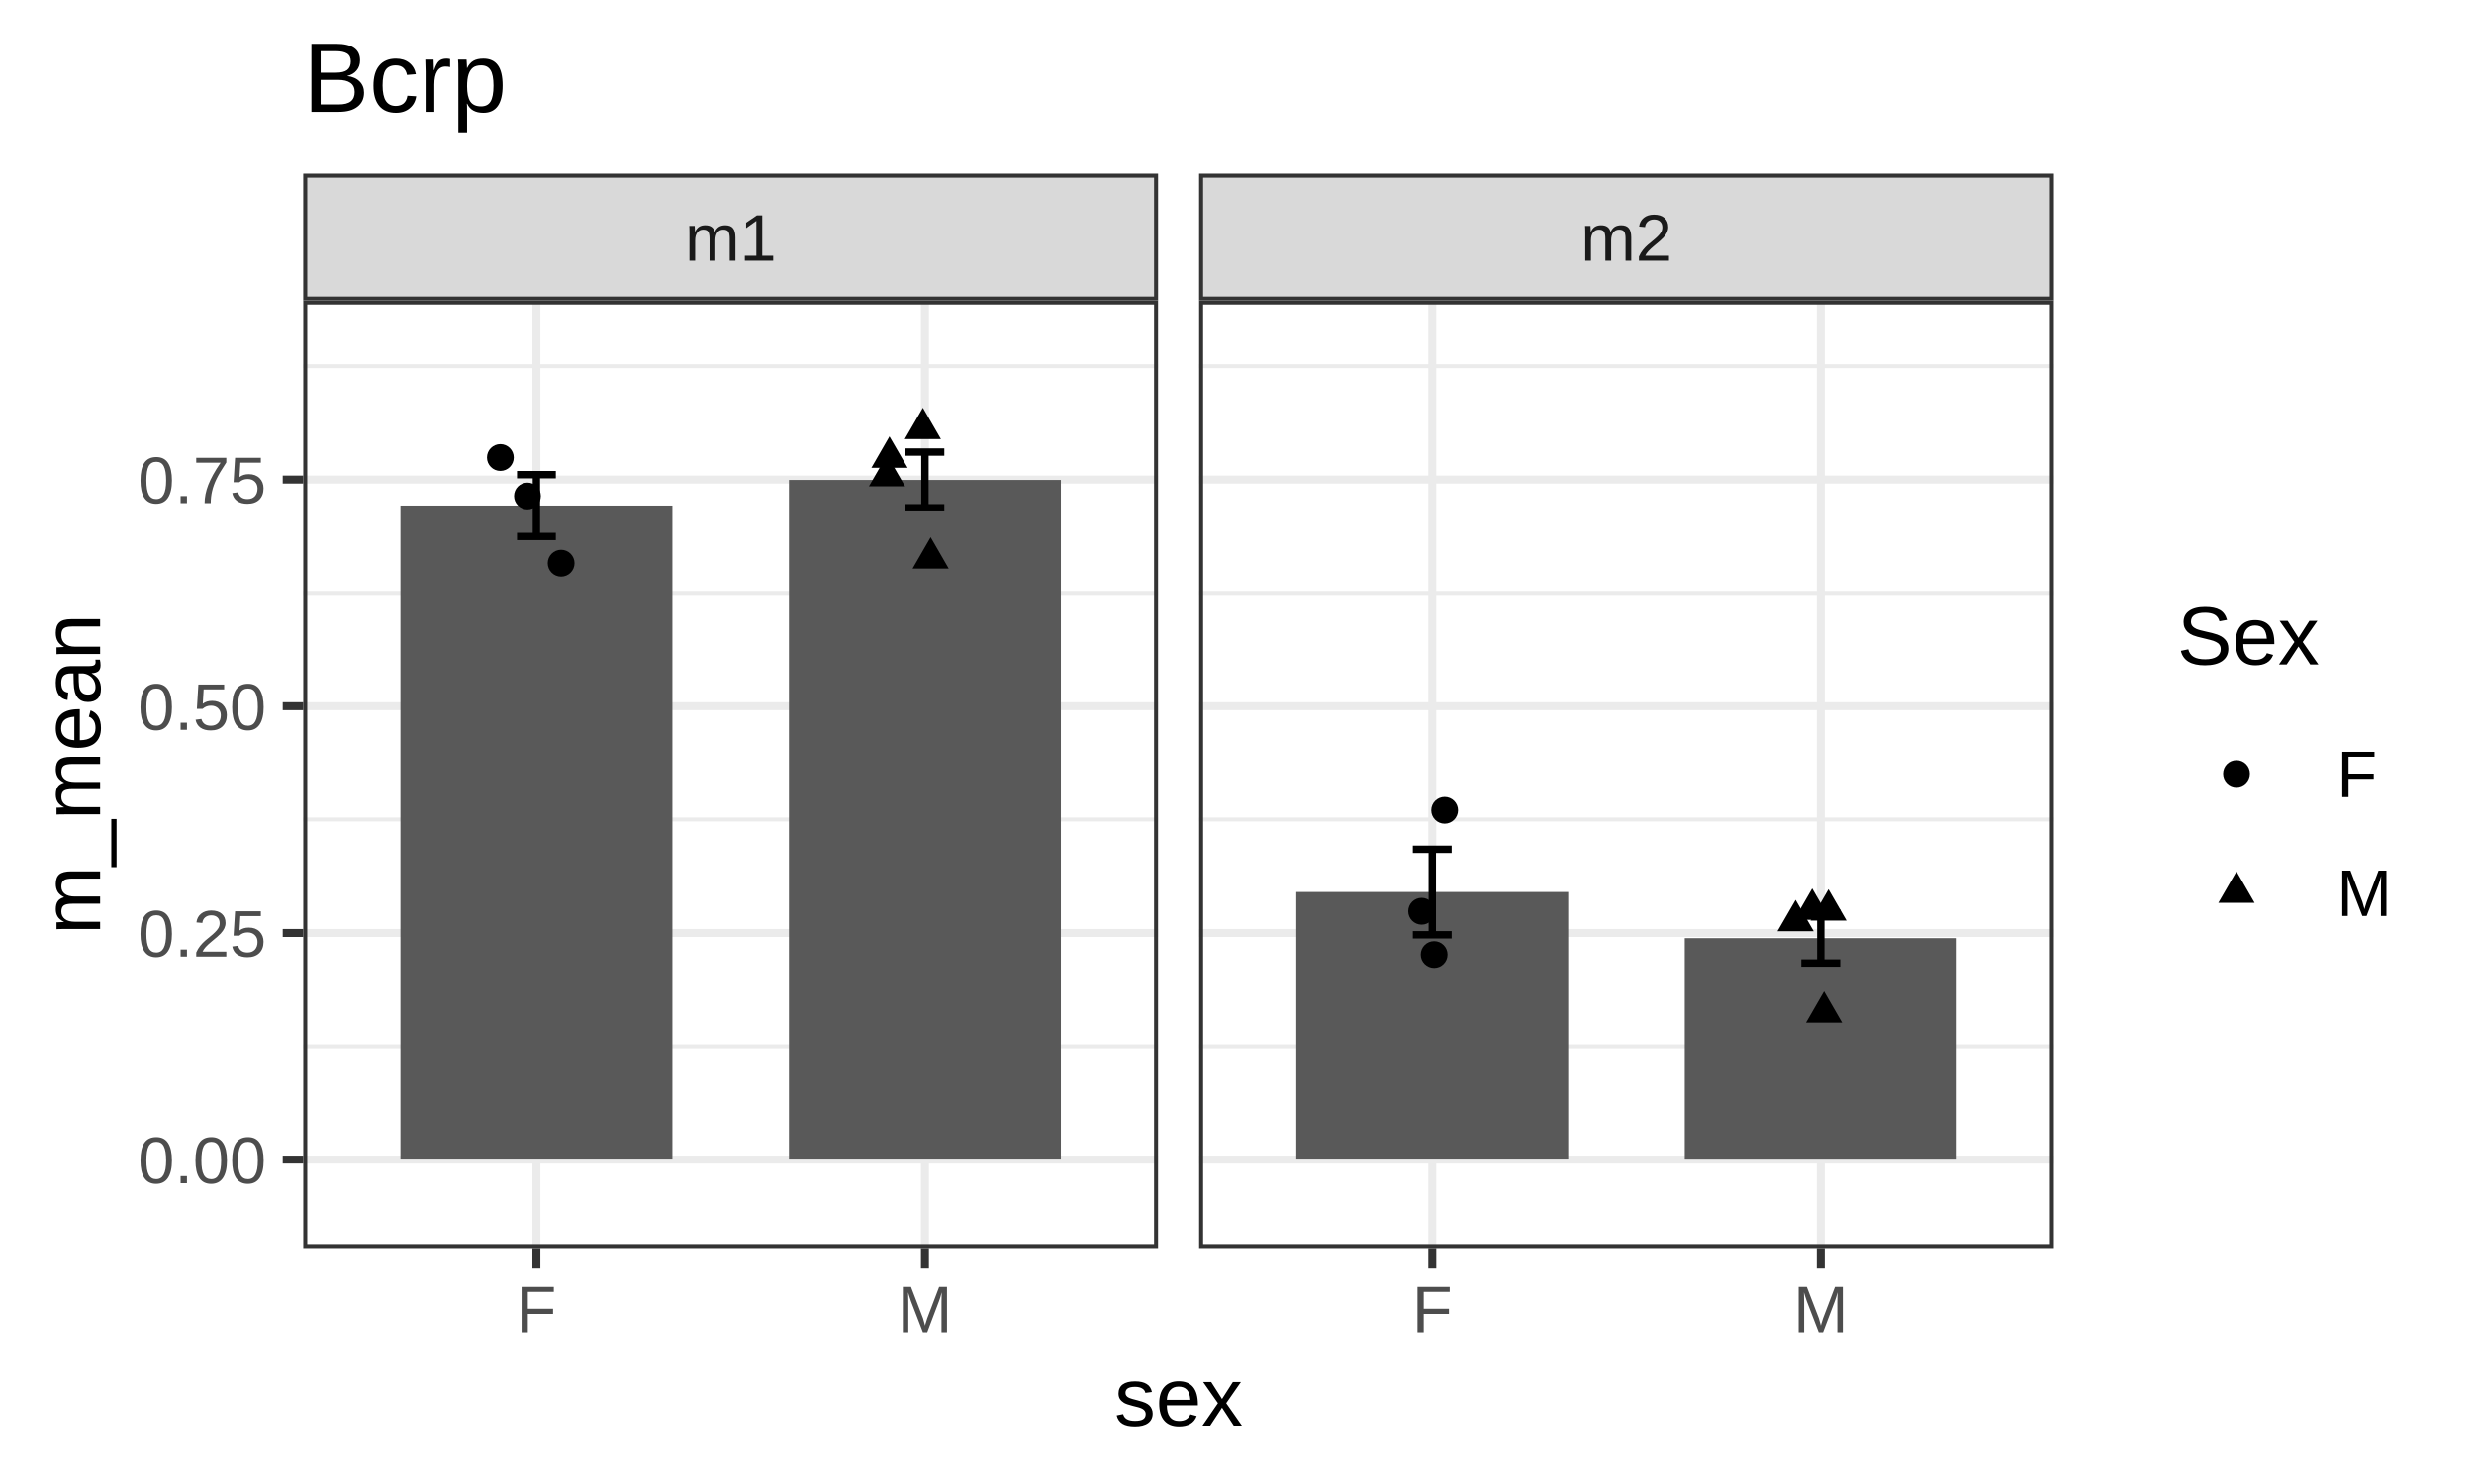
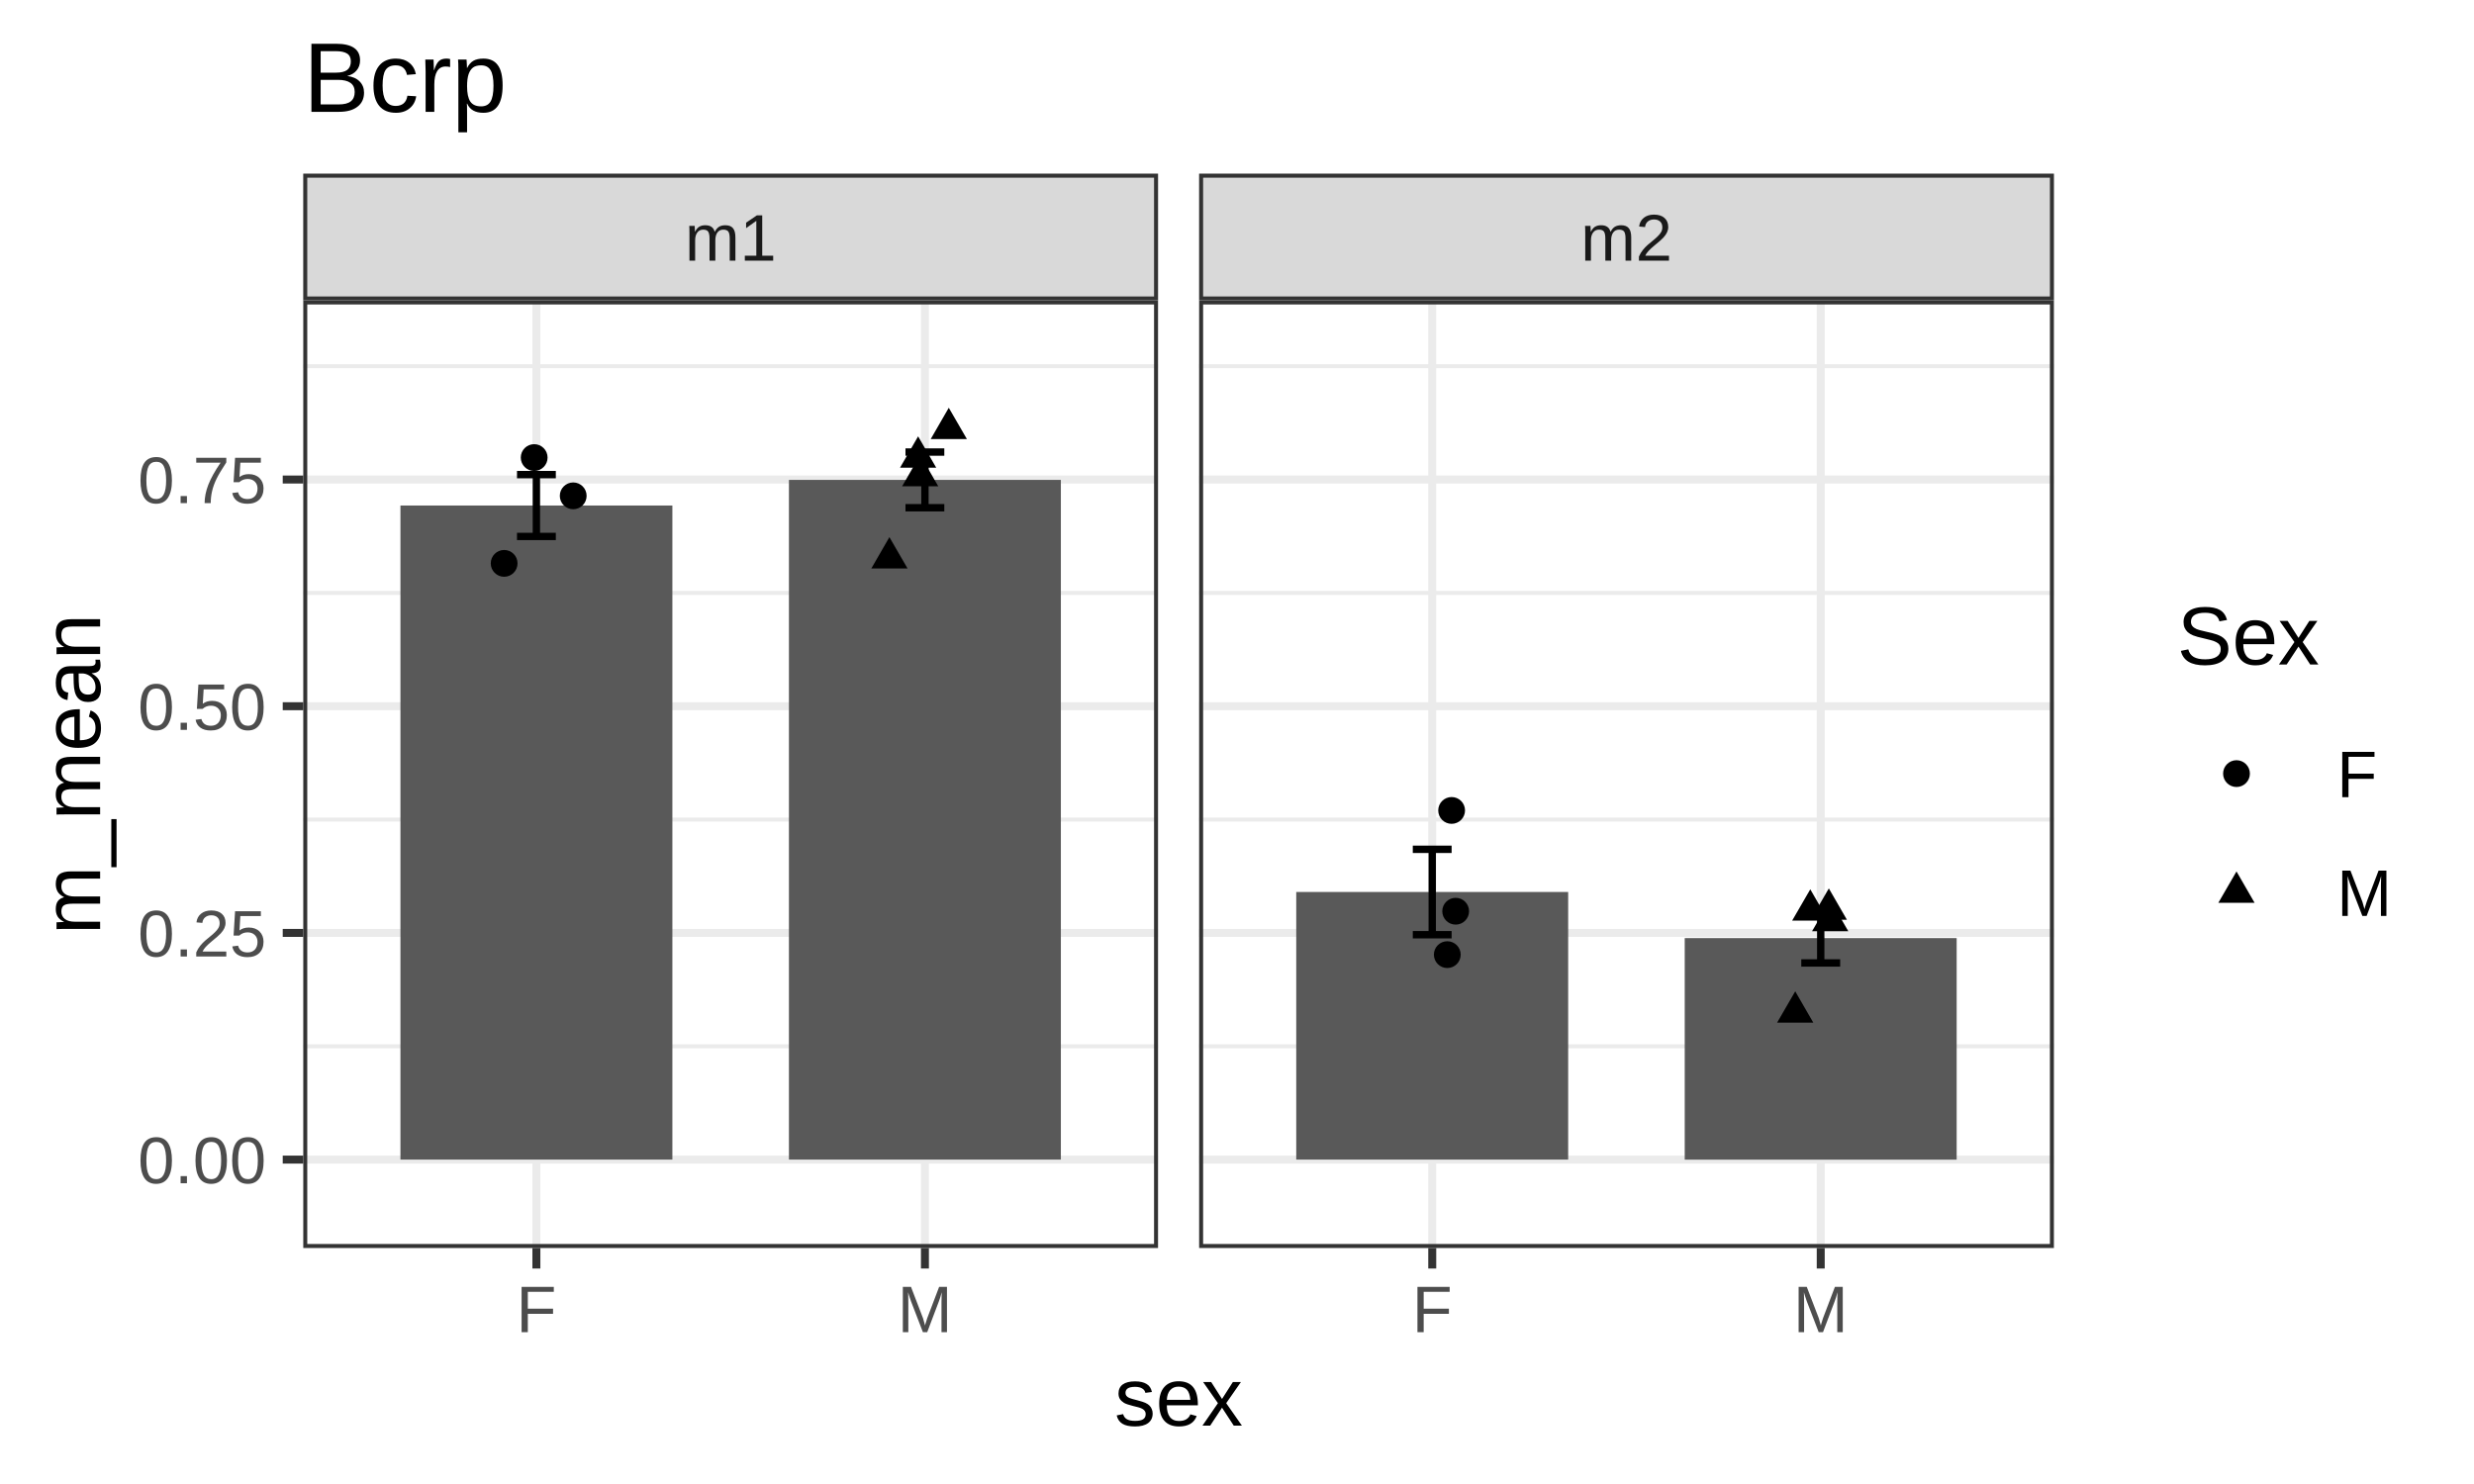
<svg xmlns="http://www.w3.org/2000/svg" class="svglite" width="360.00pt" height="216.00pt" viewBox="0 0 360.00 216.00">
  <defs>
    <style type="text/css">
    .svglite line, .svglite polyline, .svglite polygon, .svglite path, .svglite rect, .svglite circle {
      fill: none;
      stroke: #000000;
      stroke-linecap: round;
      stroke-linejoin: round;
      stroke-miterlimit: 10.00;
    }
    .svglite text {
      white-space: pre;
    }
  </style>
  </defs>
  <rect width="100%" height="100%" style="stroke: none; fill: #FFFFFF;" />
  <defs>
    <clipPath id="cpMC4wMHwzNjAuMDB8MC4wMHwyMTYuMDA=">
      <rect x="0.00" y="0.00" width="360.00" height="216.00" />
    </clipPath>
  </defs>
  <g clip-path="url(#cpMC4wMHwzNjAuMDB8MC4wMHwyMTYuMDA=)">
    <rect x="0.00" y="0.00" width="360.00" height="216.00" style="stroke-width: 1.16; stroke: #FFFFFF; fill: #FFFFFF;" />
  </g>
  <defs>
    <clipPath id="cpNDQuMTN8MTY4LjUxfDQzLjczfDE4MS42NQ==">
      <rect x="44.13" y="43.73" width="124.38" height="137.92" />
    </clipPath>
  </defs>
  <g clip-path="url(#cpNDQuMTN8MTY4LjUxfDQzLjczfDE4MS42NQ==)">
    <rect x="44.13" y="43.73" width="124.38" height="137.92" style="stroke-width: 1.16; stroke: none; fill: #FFFFFF;" />
    <polyline points="44.13,152.29 168.51,152.29 " style="stroke-width: 0.58; stroke: #EBEBEB; stroke-linecap: butt;" />
    <polyline points="44.13,119.29 168.51,119.29 " style="stroke-width: 0.58; stroke: #EBEBEB; stroke-linecap: butt;" />
    <polyline points="44.13,86.30 168.51,86.30 " style="stroke-width: 0.58; stroke: #EBEBEB; stroke-linecap: butt;" />
    <polyline points="44.13,53.30 168.51,53.30 " style="stroke-width: 0.58; stroke: #EBEBEB; stroke-linecap: butt;" />
    <polyline points="44.13,168.78 168.51,168.78 " style="stroke-width: 1.16; stroke: #EBEBEB; stroke-linecap: butt;" />
    <polyline points="44.13,135.79 168.51,135.79 " style="stroke-width: 1.16; stroke: #EBEBEB; stroke-linecap: butt;" />
    <polyline points="44.13,102.79 168.51,102.79 " style="stroke-width: 1.16; stroke: #EBEBEB; stroke-linecap: butt;" />
    <polyline points="44.13,69.80 168.51,69.80 " style="stroke-width: 1.16; stroke: #EBEBEB; stroke-linecap: butt;" />
    <polyline points="78.05,181.65 78.05,43.73 " style="stroke-width: 1.16; stroke: #EBEBEB; stroke-linecap: butt;" />
    <polyline points="134.59,181.65 134.59,43.73 " style="stroke-width: 1.16; stroke: #EBEBEB; stroke-linecap: butt;" />
    <rect x="58.27" y="73.58" width="39.57" height="95.20" style="stroke-width: 1.07; stroke: none; stroke-linecap: butt; stroke-linejoin: miter; fill: #595959;" />
    <rect x="114.80" y="69.85" width="39.57" height="98.93" style="stroke-width: 1.07; stroke: none; stroke-linecap: butt; stroke-linejoin: miter; fill: #595959;" />
    <polyline points="75.23,69.08 80.88,69.08 " style="stroke-width: 1.07; stroke-linecap: butt;" />
    <polyline points="78.05,69.08 78.05,78.08 " style="stroke-width: 1.07; stroke-linecap: butt;" />
    <polyline points="75.23,78.08 80.88,78.08 " style="stroke-width: 1.07; stroke-linecap: butt;" />
    <polyline points="131.76,65.80 137.41,65.80 " style="stroke-width: 1.07; stroke-linecap: butt;" />
    <polyline points="134.59,65.80 134.59,73.90 " style="stroke-width: 1.07; stroke-linecap: butt;" />
    <polyline points="131.76,73.90 137.41,73.90 " style="stroke-width: 1.07; stroke-linecap: butt;" />
-     <circle cx="81.65" cy="81.97" r="1.95" style="stroke-width: 0.71; stroke: none; fill: #000000;" />
-     <circle cx="72.81" cy="66.59" r="1.95" style="stroke-width: 0.71; stroke: none; fill: #000000;" />
-     <polygon points="129.43,63.52 132.07,68.08 126.80,68.08 " style="stroke-width: 0.71; stroke: none; fill: #000000;" />
-     <polygon points="135.42,78.19 138.05,82.75 132.79,82.75 " style="stroke-width: 0.71; stroke: none; fill: #000000;" />
-     <polygon points="129.07,66.22 131.70,70.78 126.44,70.78 " style="stroke-width: 0.71; stroke: none; fill: #000000;" />
-     <polygon points="134.29,59.35 136.92,63.91 131.65,63.91 " style="stroke-width: 0.71; stroke: none; fill: #000000;" />
-     <circle cx="76.75" cy="72.19" r="1.95" style="stroke-width: 0.71; stroke: none; fill: #000000;" />
+     <circle cx="73.36" cy="82.00" r="1.95" style="stroke-width: 0.71; stroke: none; fill: #000000;" />
+     <circle cx="77.73" cy="66.60" r="1.95" style="stroke-width: 0.71; stroke: none; fill: #000000;" />
+     <polygon points="133.60,63.51 136.23,68.07 130.97,68.07 " style="stroke-width: 0.71; stroke: none; fill: #000000;" />
+     <polygon points="129.42,78.18 132.06,82.74 126.79,82.74 " style="stroke-width: 0.71; stroke: none; fill: #000000;" />
+     <polygon points="133.90,66.22 136.53,70.78 131.27,70.78 " style="stroke-width: 0.71; stroke: none; fill: #000000;" />
+     <polygon points="138.06,59.35 140.70,63.91 135.43,63.91 " style="stroke-width: 0.71; stroke: none; fill: #000000;" />
+     <circle cx="83.41" cy="72.17" r="1.95" style="stroke-width: 0.71; stroke: none; fill: #000000;" />
    <rect x="44.13" y="43.73" width="124.38" height="137.92" style="stroke-width: 1.16; stroke: #333333;" />
  </g>
  <g clip-path="url(#cpMC4wMHwzNjAuMDB8MC4wMHwyMTYuMDA=)">
</g>
  <defs>
    <clipPath id="cpMTc0LjQ5fDI5OC44Nnw0My43M3wxODEuNjU=">
      <rect x="174.49" y="43.73" width="124.38" height="137.92" />
    </clipPath>
  </defs>
  <g clip-path="url(#cpMTc0LjQ5fDI5OC44Nnw0My43M3wxODEuNjU=)">
    <rect x="174.49" y="43.73" width="124.38" height="137.92" style="stroke-width: 1.16; stroke: none; fill: #FFFFFF;" />
    <polyline points="174.49,152.29 298.86,152.29 " style="stroke-width: 0.58; stroke: #EBEBEB; stroke-linecap: butt;" />
    <polyline points="174.49,119.29 298.86,119.29 " style="stroke-width: 0.58; stroke: #EBEBEB; stroke-linecap: butt;" />
    <polyline points="174.49,86.30 298.86,86.30 " style="stroke-width: 0.58; stroke: #EBEBEB; stroke-linecap: butt;" />
    <polyline points="174.49,53.30 298.86,53.30 " style="stroke-width: 0.58; stroke: #EBEBEB; stroke-linecap: butt;" />
    <polyline points="174.49,168.78 298.86,168.78 " style="stroke-width: 1.16; stroke: #EBEBEB; stroke-linecap: butt;" />
    <polyline points="174.49,135.79 298.86,135.79 " style="stroke-width: 1.16; stroke: #EBEBEB; stroke-linecap: butt;" />
    <polyline points="174.49,102.79 298.86,102.79 " style="stroke-width: 1.16; stroke: #EBEBEB; stroke-linecap: butt;" />
    <polyline points="174.49,69.80 298.86,69.80 " style="stroke-width: 1.16; stroke: #EBEBEB; stroke-linecap: butt;" />
    <polyline points="208.41,181.65 208.41,43.73 " style="stroke-width: 1.16; stroke: #EBEBEB; stroke-linecap: butt;" />
    <polyline points="264.94,181.65 264.94,43.73 " style="stroke-width: 1.16; stroke: #EBEBEB; stroke-linecap: butt;" />
    <rect x="188.62" y="129.83" width="39.57" height="38.95" style="stroke-width: 1.07; stroke: none; stroke-linecap: butt; stroke-linejoin: miter; fill: #595959;" />
    <rect x="245.15" y="136.54" width="39.57" height="32.25" style="stroke-width: 1.07; stroke: none; stroke-linecap: butt; stroke-linejoin: miter; fill: #595959;" />
    <polyline points="205.58,123.62 211.23,123.62 " style="stroke-width: 1.07; stroke-linecap: butt;" />
    <polyline points="208.41,123.62 208.41,136.05 " style="stroke-width: 1.07; stroke-linecap: butt;" />
    <polyline points="205.58,136.05 211.23,136.05 " style="stroke-width: 1.07; stroke-linecap: butt;" />
    <polyline points="262.11,132.92 267.77,132.92 " style="stroke-width: 1.07; stroke-linecap: butt;" />
    <polyline points="264.94,132.92 264.94,140.16 " style="stroke-width: 1.07; stroke-linecap: butt;" />
    <polyline points="262.11,140.16 267.77,140.16 " style="stroke-width: 1.07; stroke-linecap: butt;" />
-     <circle cx="210.21" cy="117.95" r="1.95" style="stroke-width: 0.71; stroke: none; fill: #000000;" />
-     <circle cx="206.86" cy="132.63" r="1.95" style="stroke-width: 0.71; stroke: none; fill: #000000;" />
-     <polygon points="265.42,144.29 268.05,148.85 262.79,148.85 " style="stroke-width: 0.71; stroke: none; fill: #000000;" />
-     <polygon points="263.69,129.31 266.33,133.87 261.06,133.87 " style="stroke-width: 0.71; stroke: none; fill: #000000;" />
-     <polygon points="266.06,129.43 268.69,133.99 263.43,133.99 " style="stroke-width: 0.71; stroke: none; fill: #000000;" />
-     <polygon points="261.28,130.97 263.91,135.53 258.64,135.53 " style="stroke-width: 0.71; stroke: none; fill: #000000;" />
-     <circle cx="208.68" cy="138.93" r="1.95" style="stroke-width: 0.71; stroke: none; fill: #000000;" />
+     <circle cx="211.23" cy="117.96" r="1.95" style="stroke-width: 0.71; stroke: none; fill: #000000;" />
+     <circle cx="211.82" cy="132.63" r="1.95" style="stroke-width: 0.71; stroke: none; fill: #000000;" />
+     <polygon points="261.23,144.29 263.86,148.85 258.59,148.85 " style="stroke-width: 0.71; stroke: none; fill: #000000;" />
+     <polygon points="266.12,129.31 268.75,133.87 263.48,133.87 " style="stroke-width: 0.71; stroke: none; fill: #000000;" />
+     <polygon points="263.42,129.44 266.05,134.00 260.78,134.00 " style="stroke-width: 0.71; stroke: none; fill: #000000;" />
+     <polygon points="266.32,130.98 268.95,135.54 263.68,135.54 " style="stroke-width: 0.71; stroke: none; fill: #000000;" />
+     <circle cx="210.60" cy="138.95" r="1.95" style="stroke-width: 0.71; stroke: none; fill: #000000;" />
    <rect x="174.49" y="43.73" width="124.38" height="137.92" style="stroke-width: 1.16; stroke: #333333;" />
  </g>
  <g clip-path="url(#cpMC4wMHwzNjAuMDB8MC4wMHwyMTYuMDA=)">
</g>
  <defs>
    <clipPath id="cpNDQuMTN8MTY4LjUxfDI1LjI4fDQzLjcz">
      <rect x="44.13" y="25.28" width="124.38" height="18.45" />
    </clipPath>
  </defs>
  <g clip-path="url(#cpNDQuMTN8MTY4LjUxfDI1LjI4fDQzLjcz)">
    <rect x="44.13" y="25.28" width="124.38" height="18.45" style="stroke-width: 1.16; stroke: #333333; fill: #D9D9D9;" />
    <text x="106.32" y="37.94" text-anchor="middle" style="font-size: 9.60px;fill: #1A1A1A; font-family: &quot;Arial&quot;;" textLength="13.33px" lengthAdjust="spacingAndGlyphs">m1</text>
  </g>
  <g clip-path="url(#cpMC4wMHwzNjAuMDB8MC4wMHwyMTYuMDA=)">
</g>
  <defs>
    <clipPath id="cpMTc0LjQ5fDI5OC44NnwyNS4yOHw0My43Mw==">
      <rect x="174.49" y="25.28" width="124.38" height="18.45" />
    </clipPath>
  </defs>
  <g clip-path="url(#cpMTc0LjQ5fDI5OC44NnwyNS4yOHw0My43Mw==)">
    <rect x="174.49" y="25.28" width="124.38" height="18.45" style="stroke-width: 1.16; stroke: #333333; fill: #D9D9D9;" />
    <text x="236.67" y="37.94" text-anchor="middle" style="font-size: 9.60px;fill: #1A1A1A; font-family: &quot;Arial&quot;;" textLength="13.33px" lengthAdjust="spacingAndGlyphs">m2</text>
  </g>
  <g clip-path="url(#cpMC4wMHwzNjAuMDB8MC4wMHwyMTYuMDA=)">
    <polyline points="78.05,184.64 78.05,181.65 " style="stroke-width: 1.16; stroke: #333333; stroke-linecap: butt;" />
    <polyline points="134.59,184.64 134.59,181.65 " style="stroke-width: 1.16; stroke: #333333; stroke-linecap: butt;" />
    <text x="78.05" y="193.90" text-anchor="middle" style="font-size: 9.60px;fill: #4D4D4D; font-family: &quot;Arial&quot;;" textLength="5.86px" lengthAdjust="spacingAndGlyphs">F</text>
    <text x="134.59" y="193.90" text-anchor="middle" style="font-size: 9.60px;fill: #4D4D4D; font-family: &quot;Arial&quot;;" textLength="7.99px" lengthAdjust="spacingAndGlyphs">M</text>
    <polyline points="208.41,184.64 208.41,181.65 " style="stroke-width: 1.16; stroke: #333333; stroke-linecap: butt;" />
    <polyline points="264.94,184.64 264.94,181.65 " style="stroke-width: 1.16; stroke: #333333; stroke-linecap: butt;" />
    <text x="208.41" y="193.90" text-anchor="middle" style="font-size: 9.60px;fill: #4D4D4D; font-family: &quot;Arial&quot;;" textLength="5.86px" lengthAdjust="spacingAndGlyphs">F</text>
    <text x="264.94" y="193.90" text-anchor="middle" style="font-size: 9.60px;fill: #4D4D4D; font-family: &quot;Arial&quot;;" textLength="7.99px" lengthAdjust="spacingAndGlyphs">M</text>
    <text x="38.75" y="172.22" text-anchor="end" style="font-size: 9.60px;fill: #4D4D4D; font-family: &quot;Arial&quot;;" textLength="18.67px" lengthAdjust="spacingAndGlyphs">0.00</text>
    <text x="38.75" y="139.22" text-anchor="end" style="font-size: 9.60px;fill: #4D4D4D; font-family: &quot;Arial&quot;;" textLength="18.67px" lengthAdjust="spacingAndGlyphs">0.25</text>
    <text x="38.75" y="106.23" text-anchor="end" style="font-size: 9.60px;fill: #4D4D4D; font-family: &quot;Arial&quot;;" textLength="18.67px" lengthAdjust="spacingAndGlyphs">0.50</text>
    <text x="38.75" y="73.23" text-anchor="end" style="font-size: 9.60px;fill: #4D4D4D; font-family: &quot;Arial&quot;;" textLength="18.67px" lengthAdjust="spacingAndGlyphs">0.75</text>
    <polyline points="41.14,168.78 44.13,168.78 " style="stroke-width: 1.16; stroke: #333333; stroke-linecap: butt;" />
    <polyline points="41.14,135.79 44.13,135.79 " style="stroke-width: 1.16; stroke: #333333; stroke-linecap: butt;" />
    <polyline points="41.14,102.79 44.13,102.79 " style="stroke-width: 1.16; stroke: #333333; stroke-linecap: butt;" />
    <polyline points="41.14,69.80 44.13,69.80 " style="stroke-width: 1.16; stroke: #333333; stroke-linecap: butt;" />
    <text x="171.50" y="207.50" text-anchor="middle" style="font-size: 12.00px; font-family: &quot;Arial&quot;;" textLength="18.68px" lengthAdjust="spacingAndGlyphs">sex</text>
    <text transform="translate(14.57,112.69) rotate(-90)" text-anchor="middle" style="font-size: 12.00px; font-family: &quot;Arial&quot;;" textLength="46.70px" lengthAdjust="spacingAndGlyphs">m_mean</text>
    <rect x="310.82" y="80.89" width="43.20" height="63.61" style="stroke-width: 1.16; stroke: none; fill: #FFFFFF;" />
    <text x="316.80" y="96.72" style="font-size: 12.00px; font-family: &quot;Arial&quot;;" textLength="20.69px" lengthAdjust="spacingAndGlyphs">Sex</text>
    <rect x="316.80" y="103.96" width="17.28" height="17.28" style="stroke-width: 1.16; stroke: none; fill: #FFFFFF;" />
    <circle cx="325.44" cy="112.60" r="1.95" style="stroke-width: 0.71; stroke: none; fill: #000000;" />
    <rect x="316.80" y="121.24" width="17.28" height="17.28" style="stroke-width: 1.16; stroke: none; fill: #FFFFFF;" />
    <polygon points="325.44,126.84 328.07,131.40 322.80,131.40 " style="stroke-width: 0.71; stroke: none; fill: #000000;" />
    <text x="340.05" y="116.03" style="font-size: 9.60px; font-family: &quot;Arial&quot;;" textLength="5.86px" lengthAdjust="spacingAndGlyphs">F</text>
    <text x="340.05" y="133.31" style="font-size: 9.60px; font-family: &quot;Arial&quot;;" textLength="7.99px" lengthAdjust="spacingAndGlyphs">M</text>
    <text x="44.13" y="16.28" style="font-size: 14.40px; font-family: &quot;Arial&quot;;" textLength="29.60px" lengthAdjust="spacingAndGlyphs">Bcrp</text>
  </g>
</svg>
